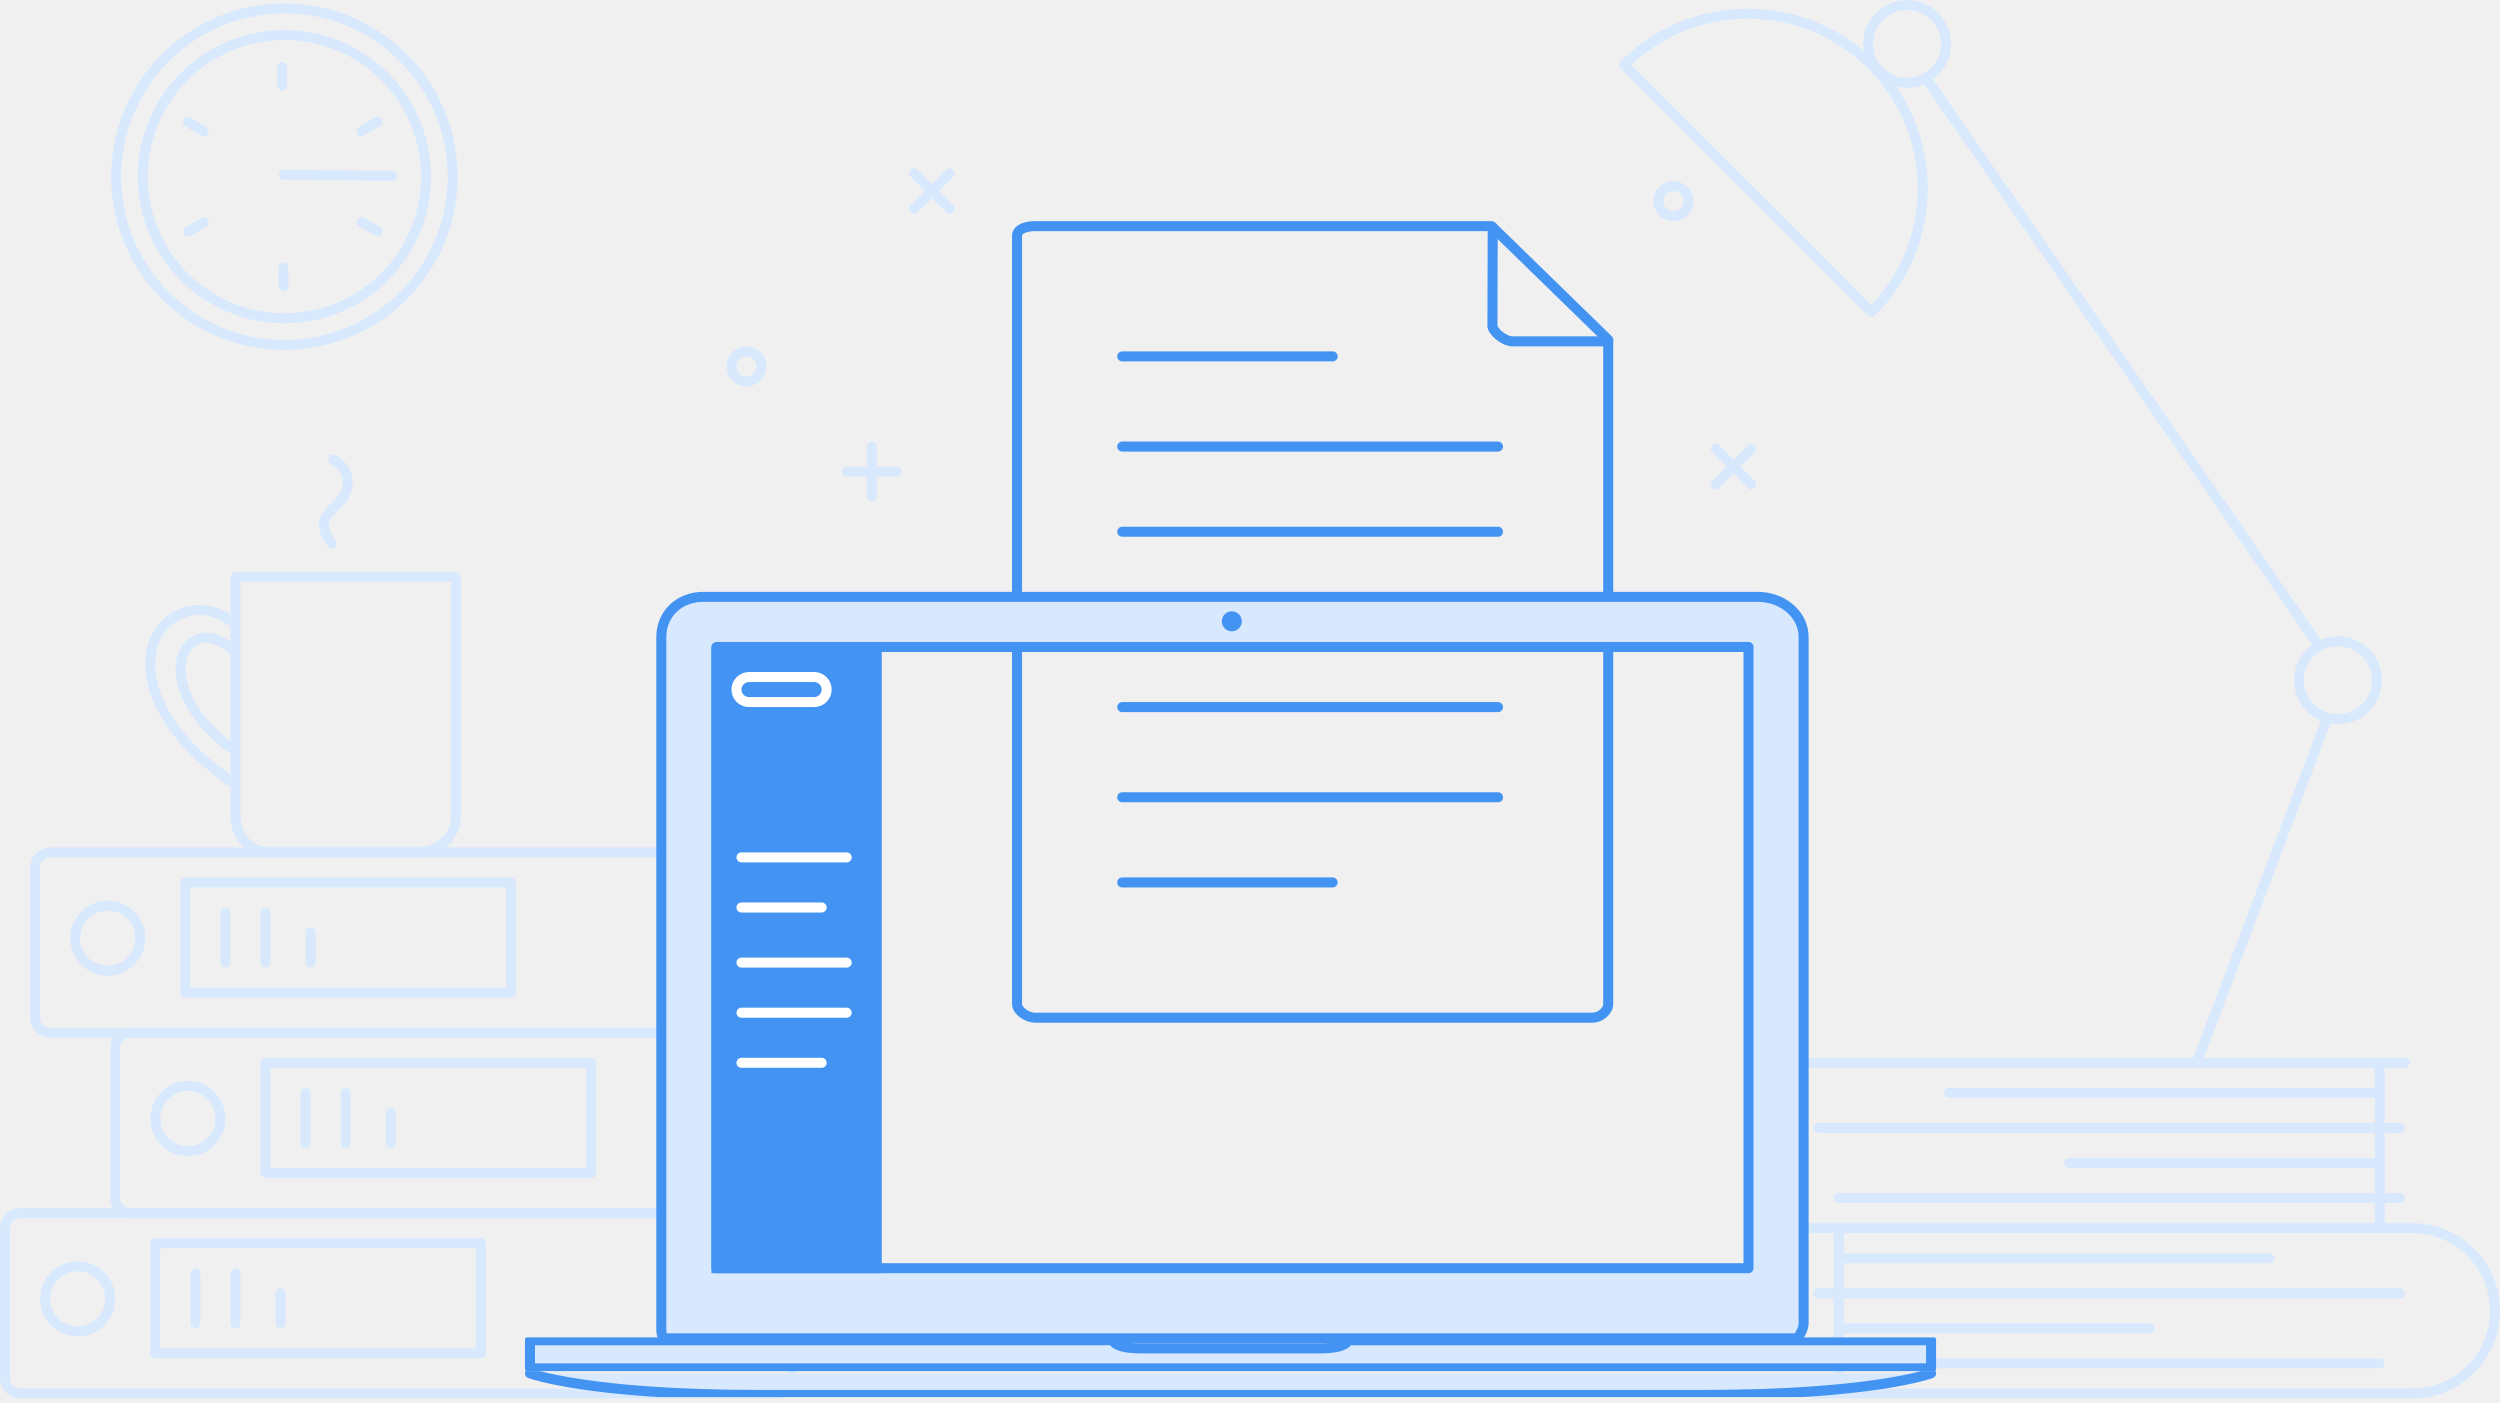
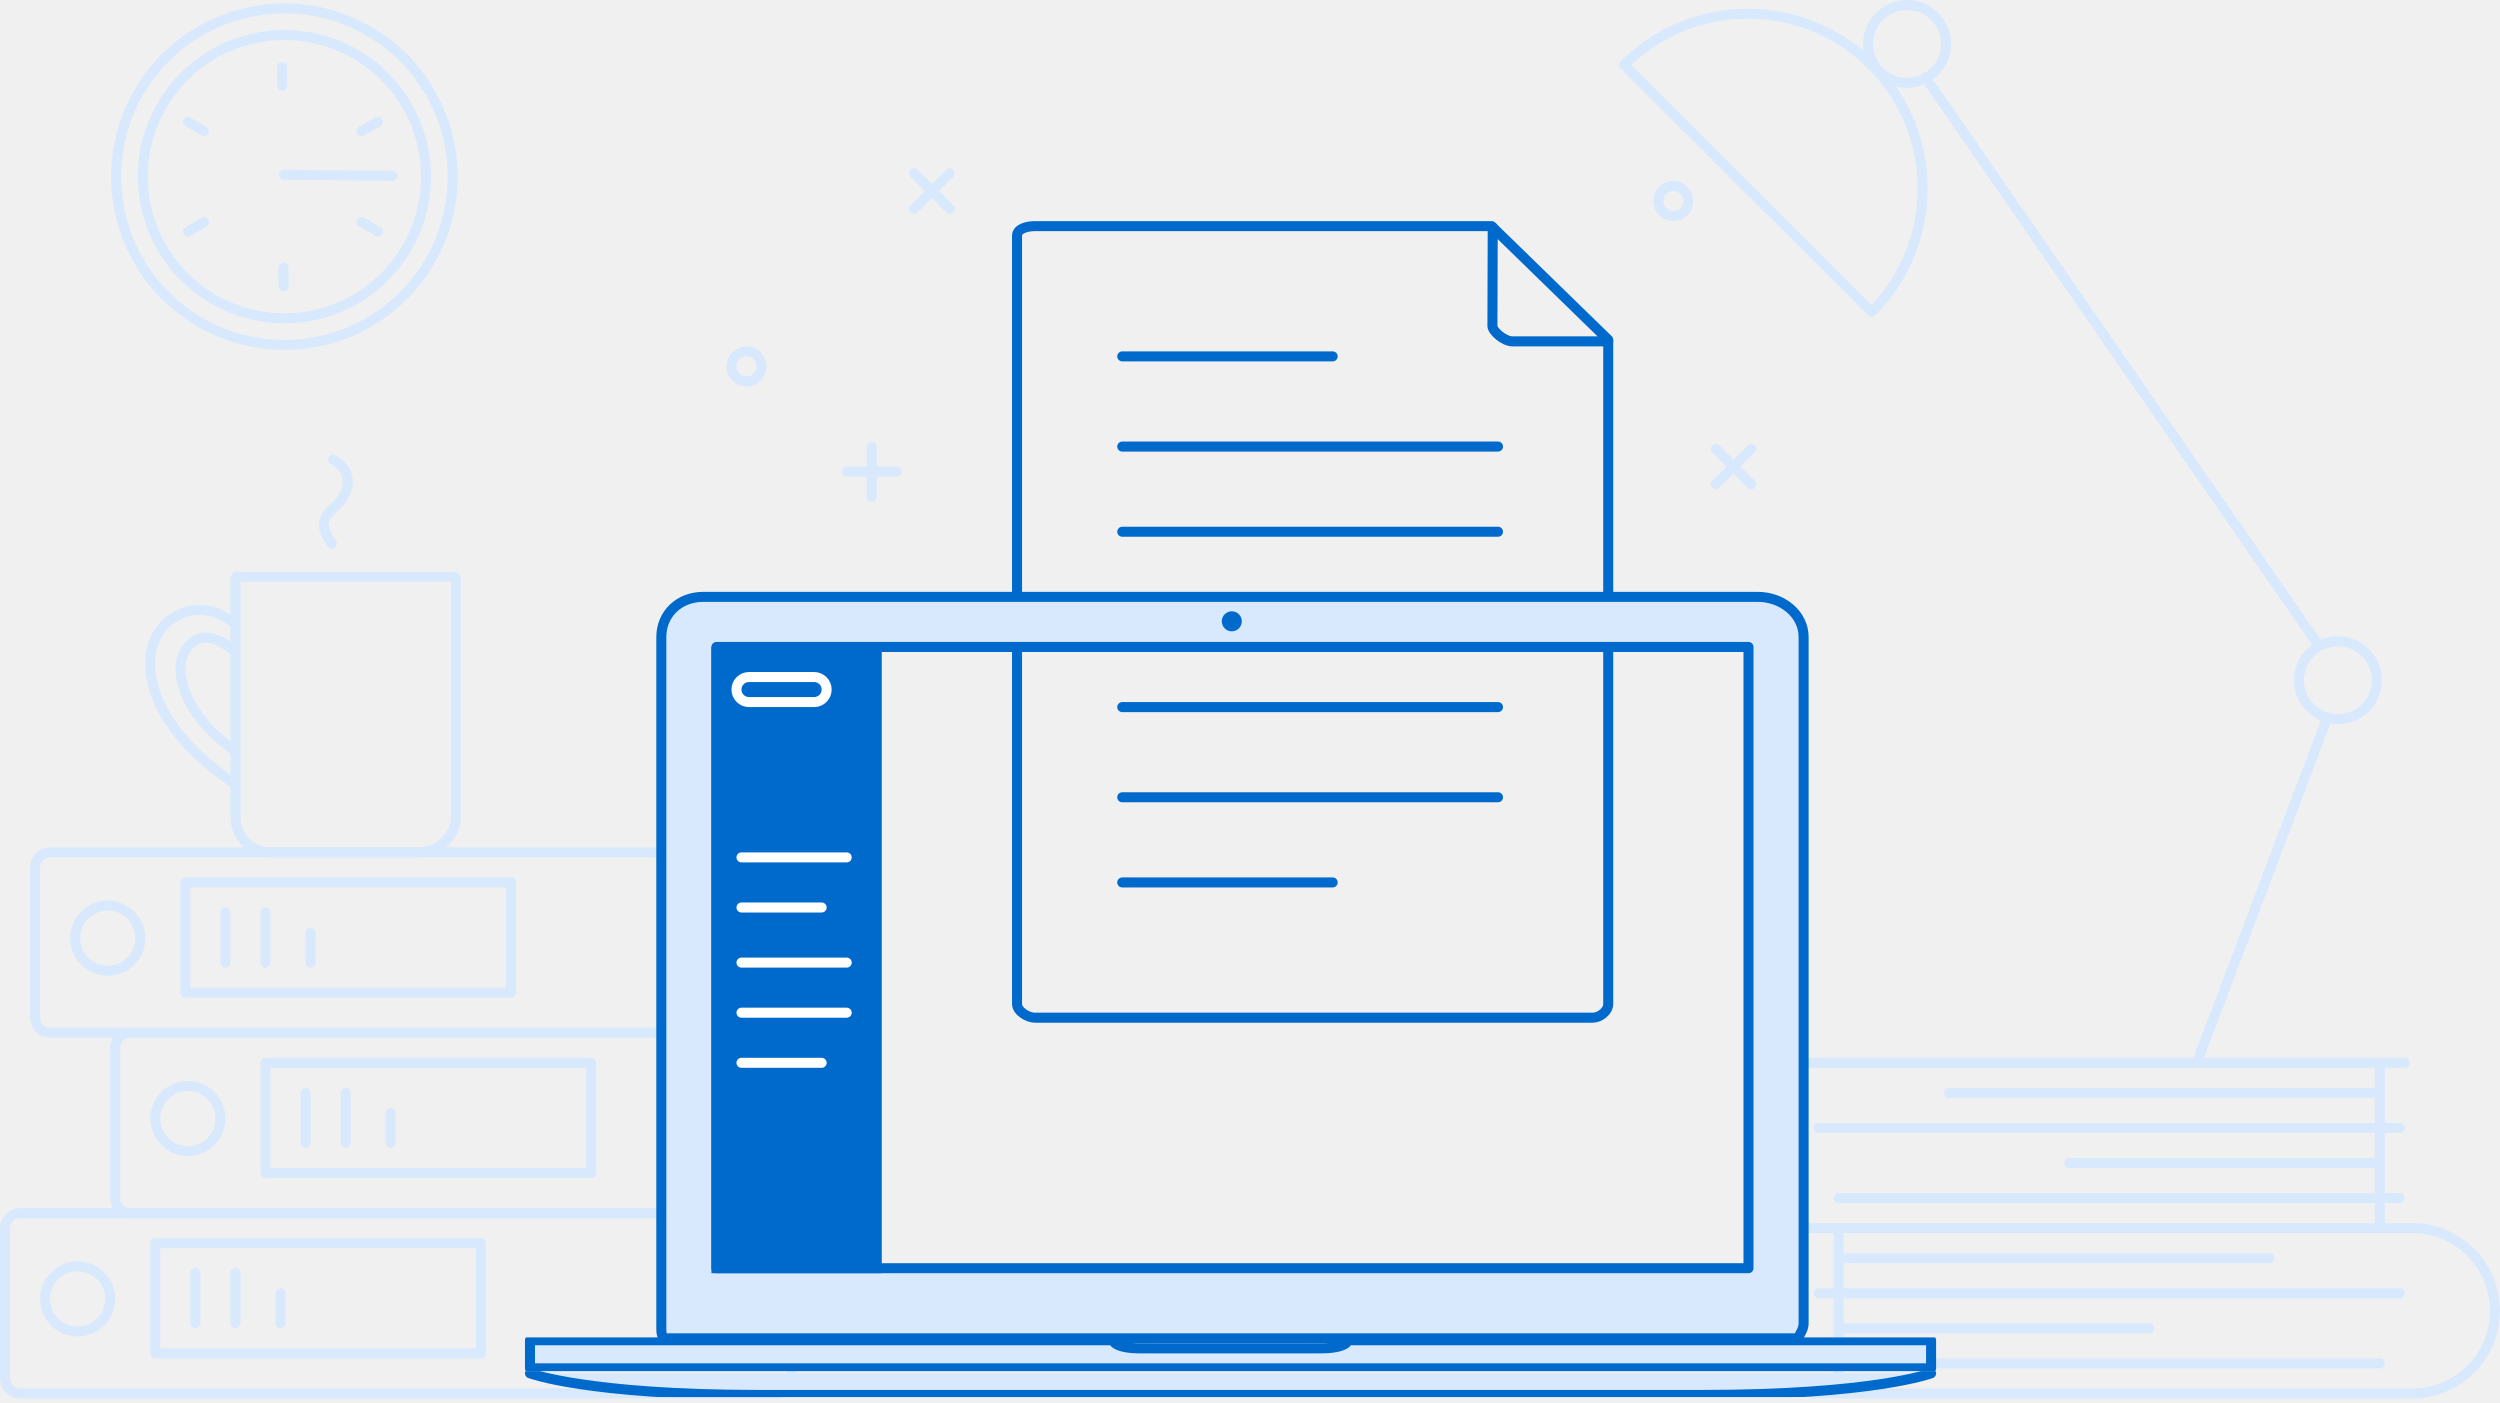
<svg xmlns="http://www.w3.org/2000/svg" xmlns:xlink="http://www.w3.org/1999/xlink" width="499" height="280" viewBox="0 0 499 280">
  <defs>
    <path id="a" d="M0 279.426h499V0H0z" />
  </defs>
  <g fill="none" fill-rule="evenodd">
    <path d="M-1 0h500v280H-1z" />
    <path d="M388.43 8.77a7.773 7.773 0 0 1-7.777 7.771c-4.295 0-7.778-3.479-7.778-7.77 0-4.292 3.483-7.77 7.778-7.77 4.296 0 7.778 3.478 7.778 7.77zm86 127a7.773 7.773 0 0 1-7.777 7.771c-4.295 0-7.778-3.479-7.778-7.77 0-4.292 3.483-7.77 7.778-7.77 4.296 0 7.778 3.478 7.778 7.77zm-11.587-6.866l-78.51-113.435m54.417 195.916l25.583-67.583" stroke="#D9E9FD" stroke-width="2" stroke-linecap="round" stroke-linejoin="round" />
    <path d="M373.548 62.267c13.63-13.616 13.63-35.695 0-49.313-13.631-13.616-35.731-13.616-49.361 0l49.36 49.313zM362 245.135h119.5c9.113 0 16.5 7.387 16.5 16.5s-7.387 16.5-16.5 16.5H362m5-27h86m-90 7h116m-112 7h62m-66 7h112m-108-26v32m-7-33h120m0-33H360m115 6h-86m90 7H363m112 7h-62m66 7H367m108-26v32m-317 30a3 3 0 0 1-3 3H4a3 3 0 0 1-3-3v-30a3 3 0 0 1 3-3h151a3 3 0 0 1 3 3v30z" stroke="#D9E9FD" stroke-width="2" stroke-linecap="round" stroke-linejoin="round" />
    <path d="M22 259.26a6.5 6.5 0 1 1-13 0 6.5 6.5 0 0 1 13 0z" stroke="#D9E9FD" stroke-width="2" stroke-linecap="round" stroke-linejoin="round" />
    <mask id="b" fill="#fff">
      <use xlink:href="#a" />
    </mask>
    <path stroke="#D9E9FD" stroke-width="2" stroke-linecap="round" stroke-linejoin="round" mask="url(#b)" d="M31 270.135h65v-22H31zm8-16v10m8-10v10m9-6v6m108-61a3 3 0 0 1-3 3H10a3 3 0 0 1-3-3v-30a3 3 0 0 1 3-3h151a3 3 0 0 1 3 3v30z" />
    <path d="M28 187.26a6.5 6.5 0 1 1-13 0 6.5 6.5 0 0 1 13 0zm9 10.875h65v-22H37zm8-16v10m8-10v10m9-6v6m107 47a3 3 0 0 1-3 3H26a3 3 0 0 1-3-3v-30a3 3 0 0 1 3-3h140a3 3 0 0 1 3 3v30z" stroke="#D9E9FD" stroke-width="2" stroke-linecap="round" stroke-linejoin="round" mask="url(#b)" />
    <path d="M44 223.26a6.5 6.5 0 1 1-13 0 6.5 6.5 0 0 1 13 0zm9 10.875h65v-22H53zm8-16v10m8-10v10m9-6v6" stroke="#D9E9FD" stroke-width="2" stroke-linecap="round" stroke-linejoin="round" mask="url(#b)" />
-     <path d="M297.713 45.135H206.57c-1.446 0-3.569.465-3.569 1.911v153.346c0 1.446 2.123 2.743 3.57 2.743h111.31c1.446 0 3.12-1.297 3.12-2.743V67.823l-23.287-22.688z" stroke="#4393F3" stroke-width="2" stroke-linecap="round" stroke-linejoin="round" mask="url(#b)" />
-     <path d="M321 68.135h-19.109c-1.674 0-4.003-2.018-4.003-3.079l.058-19.699M299 89.135h-75m75 17h-75m75 35h-75m75 18h-75m42-88h-42m42 105h-42" stroke="#4393F3" stroke-width="2" stroke-linecap="round" stroke-linejoin="round" mask="url(#b)" />
+     <path d="M297.713 45.135H206.57c-1.446 0-3.569.465-3.569 1.911v153.346c0 1.446 2.123 2.743 3.57 2.743h111.31c1.446 0 3.12-1.297 3.12-2.743V67.823l-23.287-22.688z" stroke="#0069CC" stroke-width="2" stroke-linecap="round" stroke-linejoin="round" mask="url(#b)" />
+     <path d="M321 68.135h-19.109c-1.674 0-4.003-2.018-4.003-3.079l.058-19.699M299 89.135h-75m75 17h-75m75 35h-75m75 18h-75m42-88h-42m42 105h-42" stroke="#0069CC" stroke-width="2" stroke-linecap="round" stroke-linejoin="round" mask="url(#b)" />
    <path d="M143 253.135h206v-124H143v124zm207.871-134H140.365c-4.802 0-8.365 3.389-8.365 8.024v136.957c0 1.206-.092 2.019.388 3.019h226.467c.468-1 1.145-1.813 1.145-3.019V127.159c0-4.635-4.324-8.024-9.129-8.024z" fill="#D9E9FD" mask="url(#b)" />
-     <path d="M143 253.135h206v-124H143v124zm207.871-134H140.365c-4.802 0-8.365 3.389-8.365 8.024v136.957c0 1.206-.092 2.019.388 3.019h226.467c.468-1 1.145-1.813 1.145-3.019V127.159c0-4.635-4.324-8.024-9.129-8.024z" stroke="#4393F3" stroke-width="2" stroke-linecap="round" stroke-linejoin="round" mask="url(#b)" />
-     <path d="M247.866 124.01a1.995 1.995 0 0 0-2-1.994 2.002 2.002 0 0 0-2 1.994c0 1.096.904 2.006 2 2.006 1.108 0 2-.91 2-2.006" fill="#4393F3" mask="url(#b)" />
+     <path d="M143 253.135h206v-124H143v124zm207.871-134H140.365c-4.802 0-8.365 3.389-8.365 8.024v136.957c0 1.206-.092 2.019.388 3.019h226.467c.468-1 1.145-1.813 1.145-3.019V127.159c0-4.635-4.324-8.024-9.129-8.024z" stroke="#0069CC" stroke-width="2" stroke-linecap="round" stroke-linejoin="round" mask="url(#b)" />
+     <path d="M247.866 124.01a1.995 1.995 0 0 0-2-1.994 2.002 2.002 0 0 0-2 1.994c0 1.096.904 2.006 2 2.006 1.108 0 2-.91 2-2.006" fill="#0069CC" mask="url(#b)" />
    <path d="M269.085 267.51s-.165 1.625-5.48 1.625h-35.978c-5.318 0-5.48-1.625-5.48-1.625H105.786v5.605h279.66v-5.606H269.085z" fill="#D9E9FD" mask="url(#b)" />
-     <path d="M269.085 267.51s-.165 1.625-5.48 1.625h-35.978c-5.318 0-5.48-1.625-5.48-1.625H105.786v5.605h279.66v-5.606H269.085z" stroke="#4393F3" stroke-width="2" stroke-linecap="round" stroke-linejoin="round" mask="url(#b)" />
+     <path d="M269.085 267.51s-.165 1.625-5.48 1.625h-35.978c-5.318 0-5.48-1.625-5.48-1.625H105.786v5.605h279.66v-5.606H269.085z" stroke="#0069CC" stroke-width="2" stroke-linecap="round" stroke-linejoin="round" mask="url(#b)" />
    <path d="M385.446 274.115s-11.462 4.311-45.563 4.311h-94.191.598-94.941c-34.095 0-45.563-4.311-45.563-4.311" fill="#D9E9FD" mask="url(#b)" />
-     <path d="M385.446 274.115s-11.462 4.311-45.563 4.311h-94.191.598-94.941c-34.095 0-45.563-4.311-45.563-4.311" stroke="#4393F3" stroke-width="2" stroke-linecap="round" stroke-linejoin="round" mask="url(#b)" />
+     <path d="M385.446 274.115s-11.462 4.311-45.563 4.311h-94.191.598-94.941c-34.095 0-45.563-4.311-45.563-4.311" stroke="#0069CC" stroke-width="2" stroke-linecap="round" stroke-linejoin="round" mask="url(#b)" />
    <path d="M205.105 25.424c-.166.012-.33.023-.495.03v.008l.495-.038z" fill="#27C1FA" mask="url(#b)" />
-     <path fill="#4393F3" mask="url(#b)" d="M142 254.135h34v-125h-34z" />
+     <path fill="#0069CC" mask="url(#b)" d="M142 254.135h34v-125h-34z" />
    <path d="M148 171.135h21m-21 31h21m-21-21h16m-16 31h16m-16-20h21m-4-54.5a2.5 2.5 0 0 1-2.5 2.5h-13a2.5 2.5 0 1 1 0-5h13a2.5 2.5 0 0 1 2.5 2.5z" stroke="#FFF" stroke-width="2" stroke-linecap="round" stroke-linejoin="round" mask="url(#b)" />
    <path d="M174 89.135v10m5-5h-10M189.536 34.6l-7.071 7.07m7.071 0l-7.071-7.07m167.071 55l-7.071 7.07m7.071 0l-7.071-7.07M337 40.135a3 3 0 1 1-6 0 3 3 0 0 1 6 0zm-185 33a3 3 0 1 1-6 0 3 3 0 0 1 6 0zM46.764 149.791c-12.39-8.748-13.206-20.394-6.75-22.377 2.322-.714 5.068 1.143 6.75 2.458" stroke="#D9E9FD" stroke-width="2" stroke-linecap="round" stroke-linejoin="round" mask="url(#b)" />
    <path d="M46.24 124.01c-1.898-1.48-5.416-3.018-9.122-1.879-10.332 3.175-11.203 20.104 9.122 33.879M91 126.767v-11.243c0-.598-.896-.389-1.495-.389H47.846c-.597 0-.846-.209-.846.39v47.527c0 3.938 3.061 7.083 7 7.083h29.49c3.936 0 7.51-3.145 7.51-7.083v-36.285zM66.517 91.742s4.036 1.95 2.589 6.229c-1.447 4.279-7.21 4.356-2.866 10.562m9.153-62.361l-3.19-1.836M37.497 24.349l3.188 1.838m34.688-1.869l-3.186 1.843M37.515 46.205l3.186-1.841M56.29 13.397l.024 3.677m21.994 18.031l-21.64-.232M56.6 57.127l-.026-3.681m24.692-4.076C73.474 62.9 56.191 67.552 42.662 59.76c-13.528-7.79-18.18-25.072-10.39-38.602C40.063 7.631 57.347 2.978 70.875 10.77c13.53 7.79 18.18 25.073 10.391 38.601z" stroke="#D9E9FD" stroke-width="2" stroke-linecap="round" stroke-linejoin="round" mask="url(#b)" />
    <path d="M85.874 52.024c-9.257 16.073-29.791 21.6-45.864 12.345-16.073-9.257-21.6-29.79-12.344-45.863 9.256-16.072 29.79-21.6 45.862-12.343 16.073 9.254 21.6 29.788 12.346 45.86z" stroke="#D9E9FD" stroke-width="2" stroke-linecap="round" stroke-linejoin="round" mask="url(#b)" />
  </g>
</svg>
